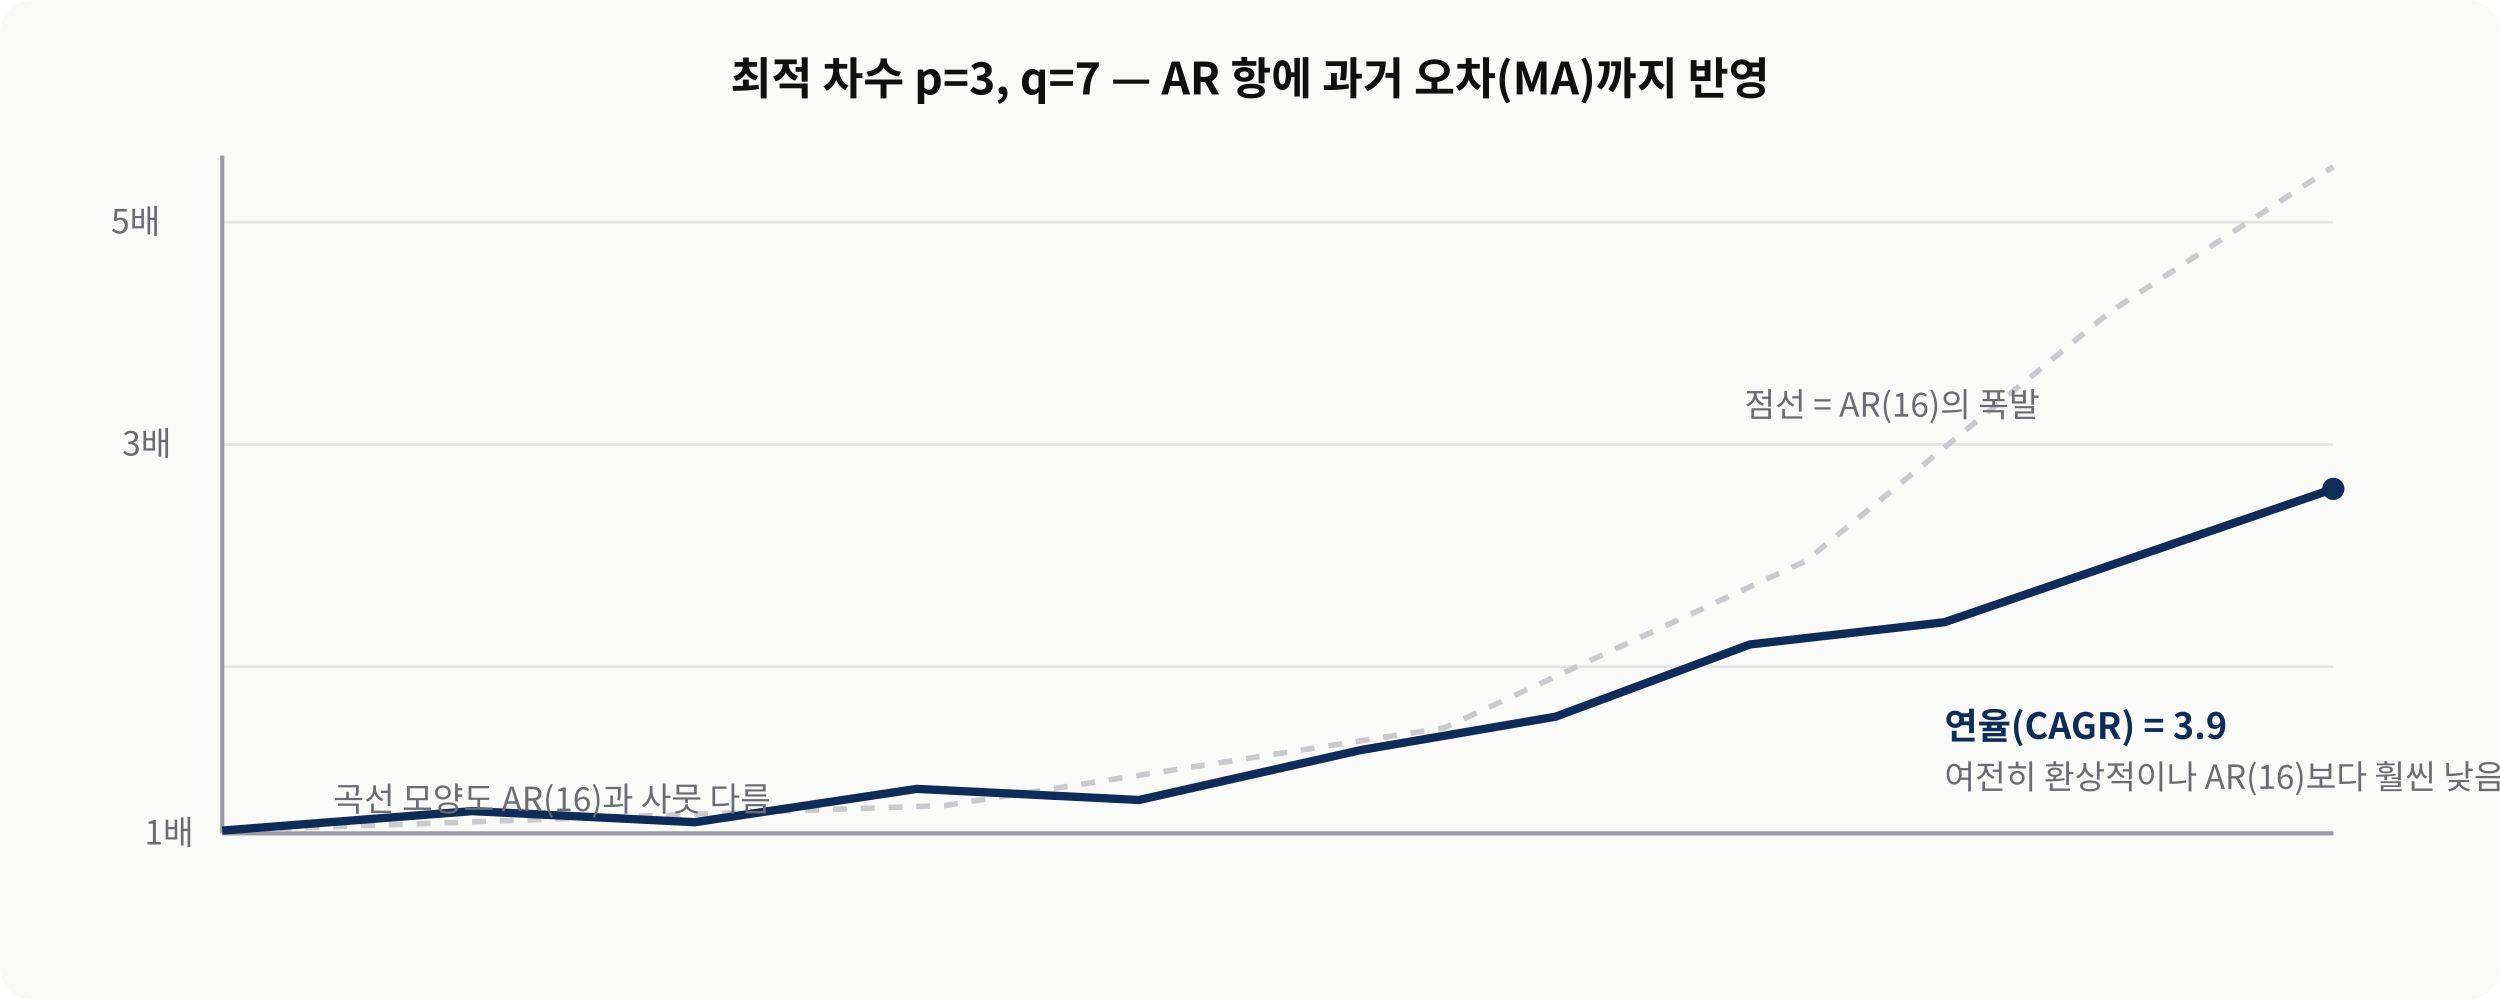
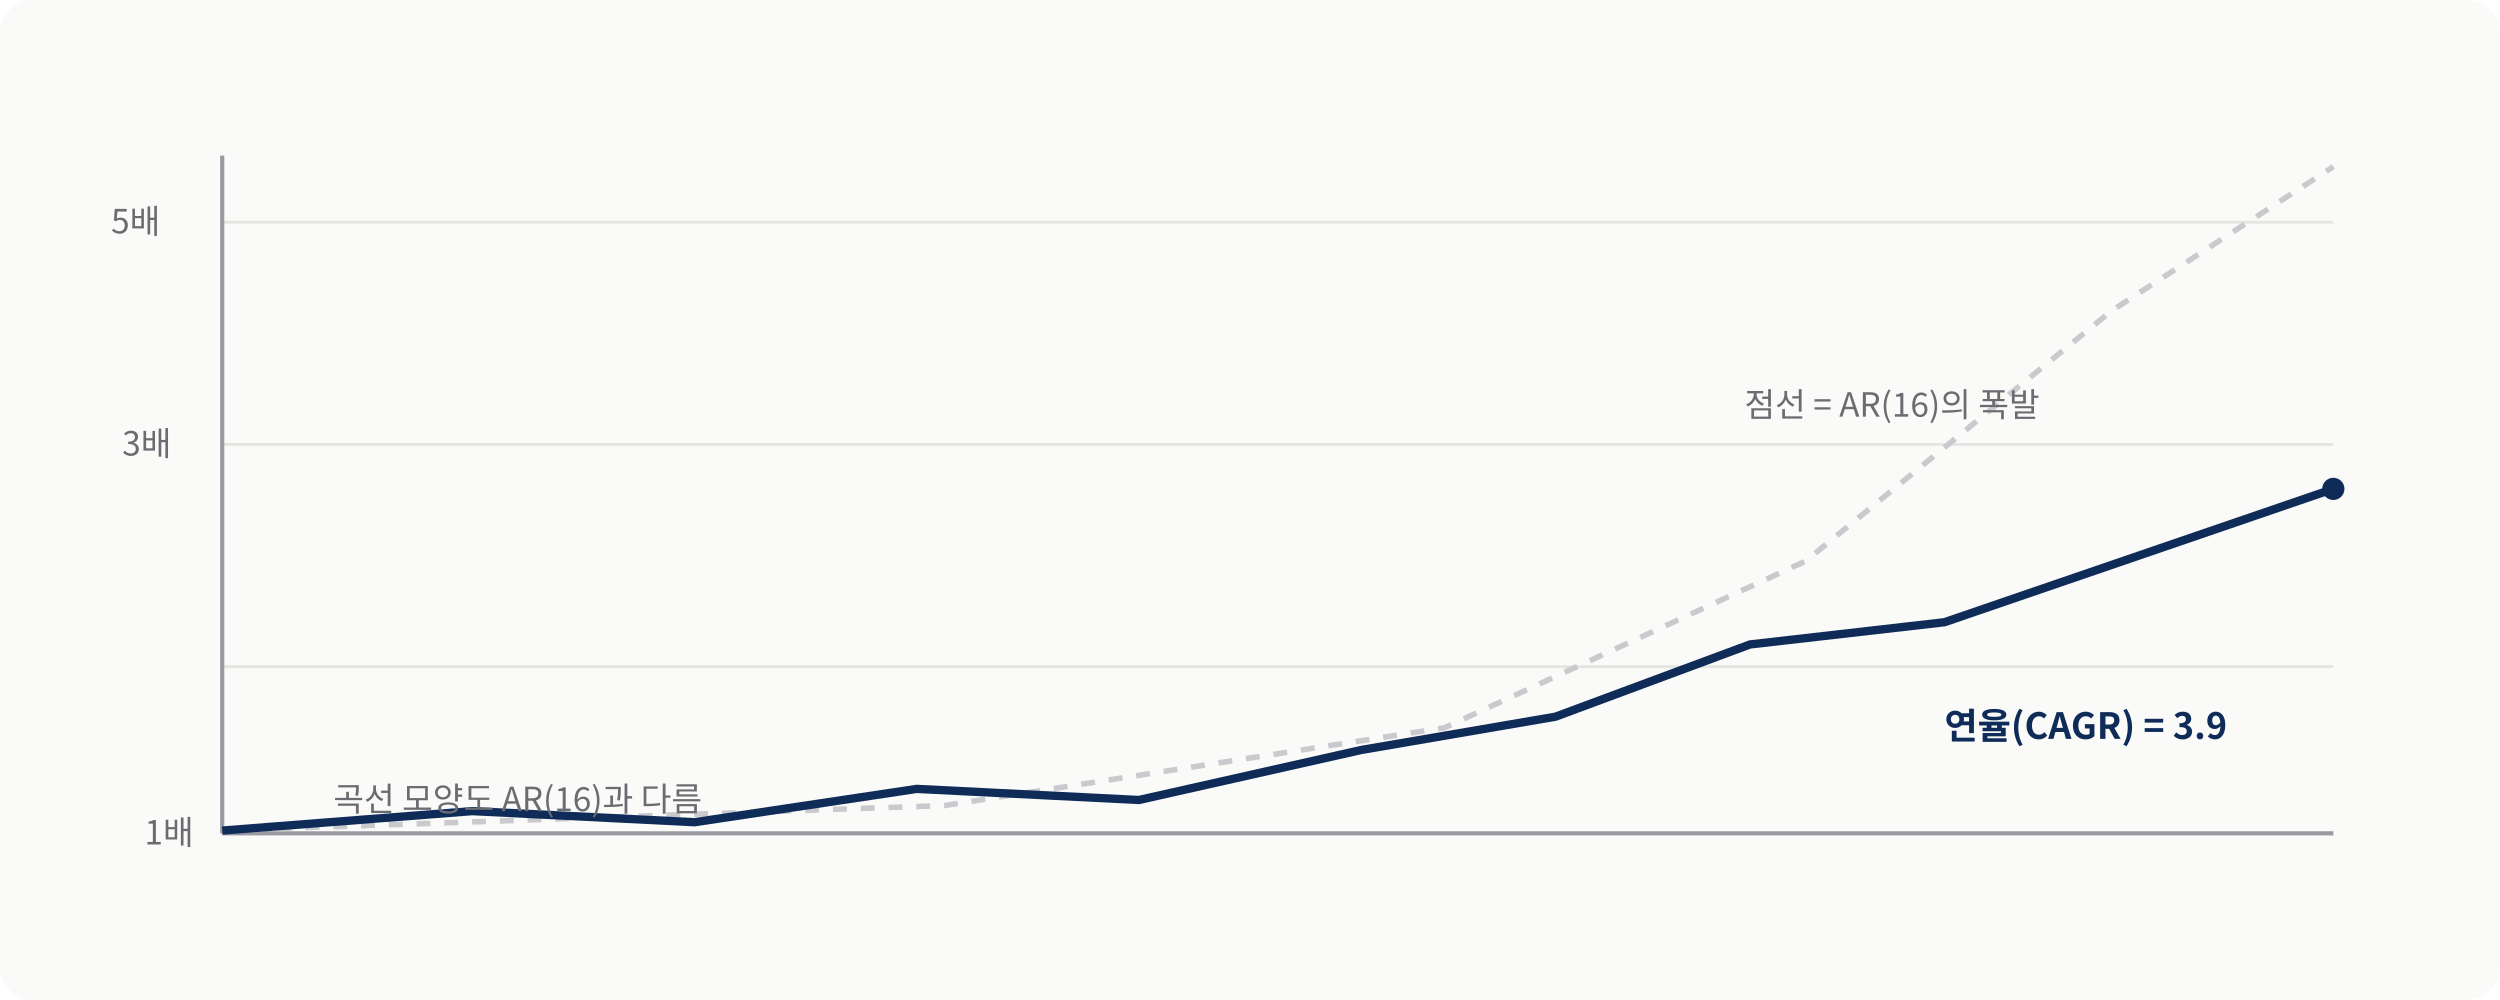
<svg xmlns="http://www.w3.org/2000/svg" viewBox="0 0 900 360" role="img" aria-labelledby="title desc">
  <defs>
    <style>
      .text{font-family:'Noto Sans CJK KR','Apple SD Gothic Neo','Malgun Gothic','Noto Sans KR',NanumGothic,Inter,system-ui,sans-serif}
      .axis{fill:none;stroke:#9A9AA2;stroke-width:1.5}
      .grid{fill:none;stroke:#E4E4E1;stroke-width:1}
      .curve{fill:none;stroke:#0F2C59;stroke-width:3}
      .ghost{fill:none;stroke:#C9C9CE;stroke-width:2;stroke-dasharray:5 5}
      .head{font-size:16px;font-weight:800;text-anchor:middle;fill:#0F0F10}
      .lab{font-size:13px;font-weight:700;fill:#0F2C59}
      .meta{font-size:12px;fill:#6B6B72}
    </style>
  </defs>
  <rect width="900" height="360" rx="12" fill="#FAFAF9" />
  <g class="text">
-     <text class="head" x="450" y="34">최적 차수 p=3, q=7 — AR 항에 과거 오차(MA)까지 반영</text>
    <line class="grid" x1="80" y1="80" x2="840" y2="80" />
    <line class="grid" x1="80" y1="160" x2="840" y2="160" />
    <line class="grid" x1="80" y1="240" x2="840" y2="240" />
    <line class="axis" x1="80" y1="300" x2="840" y2="300" />
    <line class="axis" x1="80" y1="56" x2="80" y2="300" />
    <text class="meta" x="52" y="304">1배</text>
    <text class="meta" x="44" y="164">3배</text>
    <text class="meta" x="40" y="84">5배</text>
    <path class="ghost" d="M80 299 L340 290 L520 262 L650 202 L760 112 L840 60" />
    <text class="meta" x="628" y="150" fill="#B0B0B6">점선 = AR(16)의 폭발</text>
    <path class="curve" d="M80 299 L170 292 L250 296 L330 284 L410 288 L490 270 L560 258 L630 232 L700 224 L770 200 L840 176" />
    <circle cx="840" cy="176" r="4" fill="#0F2C59" />
    <text class="lab" x="700" y="266">연율(CAGR) = 3.9</text>
-     <text class="meta" x="700" y="284">여전히 환상적이나 AR(16)보다 훨씬 낮음</text>
-     <text class="meta" x="120" y="292">곡선 모양도 AR(16)과 사뭇 다름</text>
+     <text class="meta" x="120" y="292">곡선 모양도 AR(16)과 다름</text>
  </g>
</svg>
